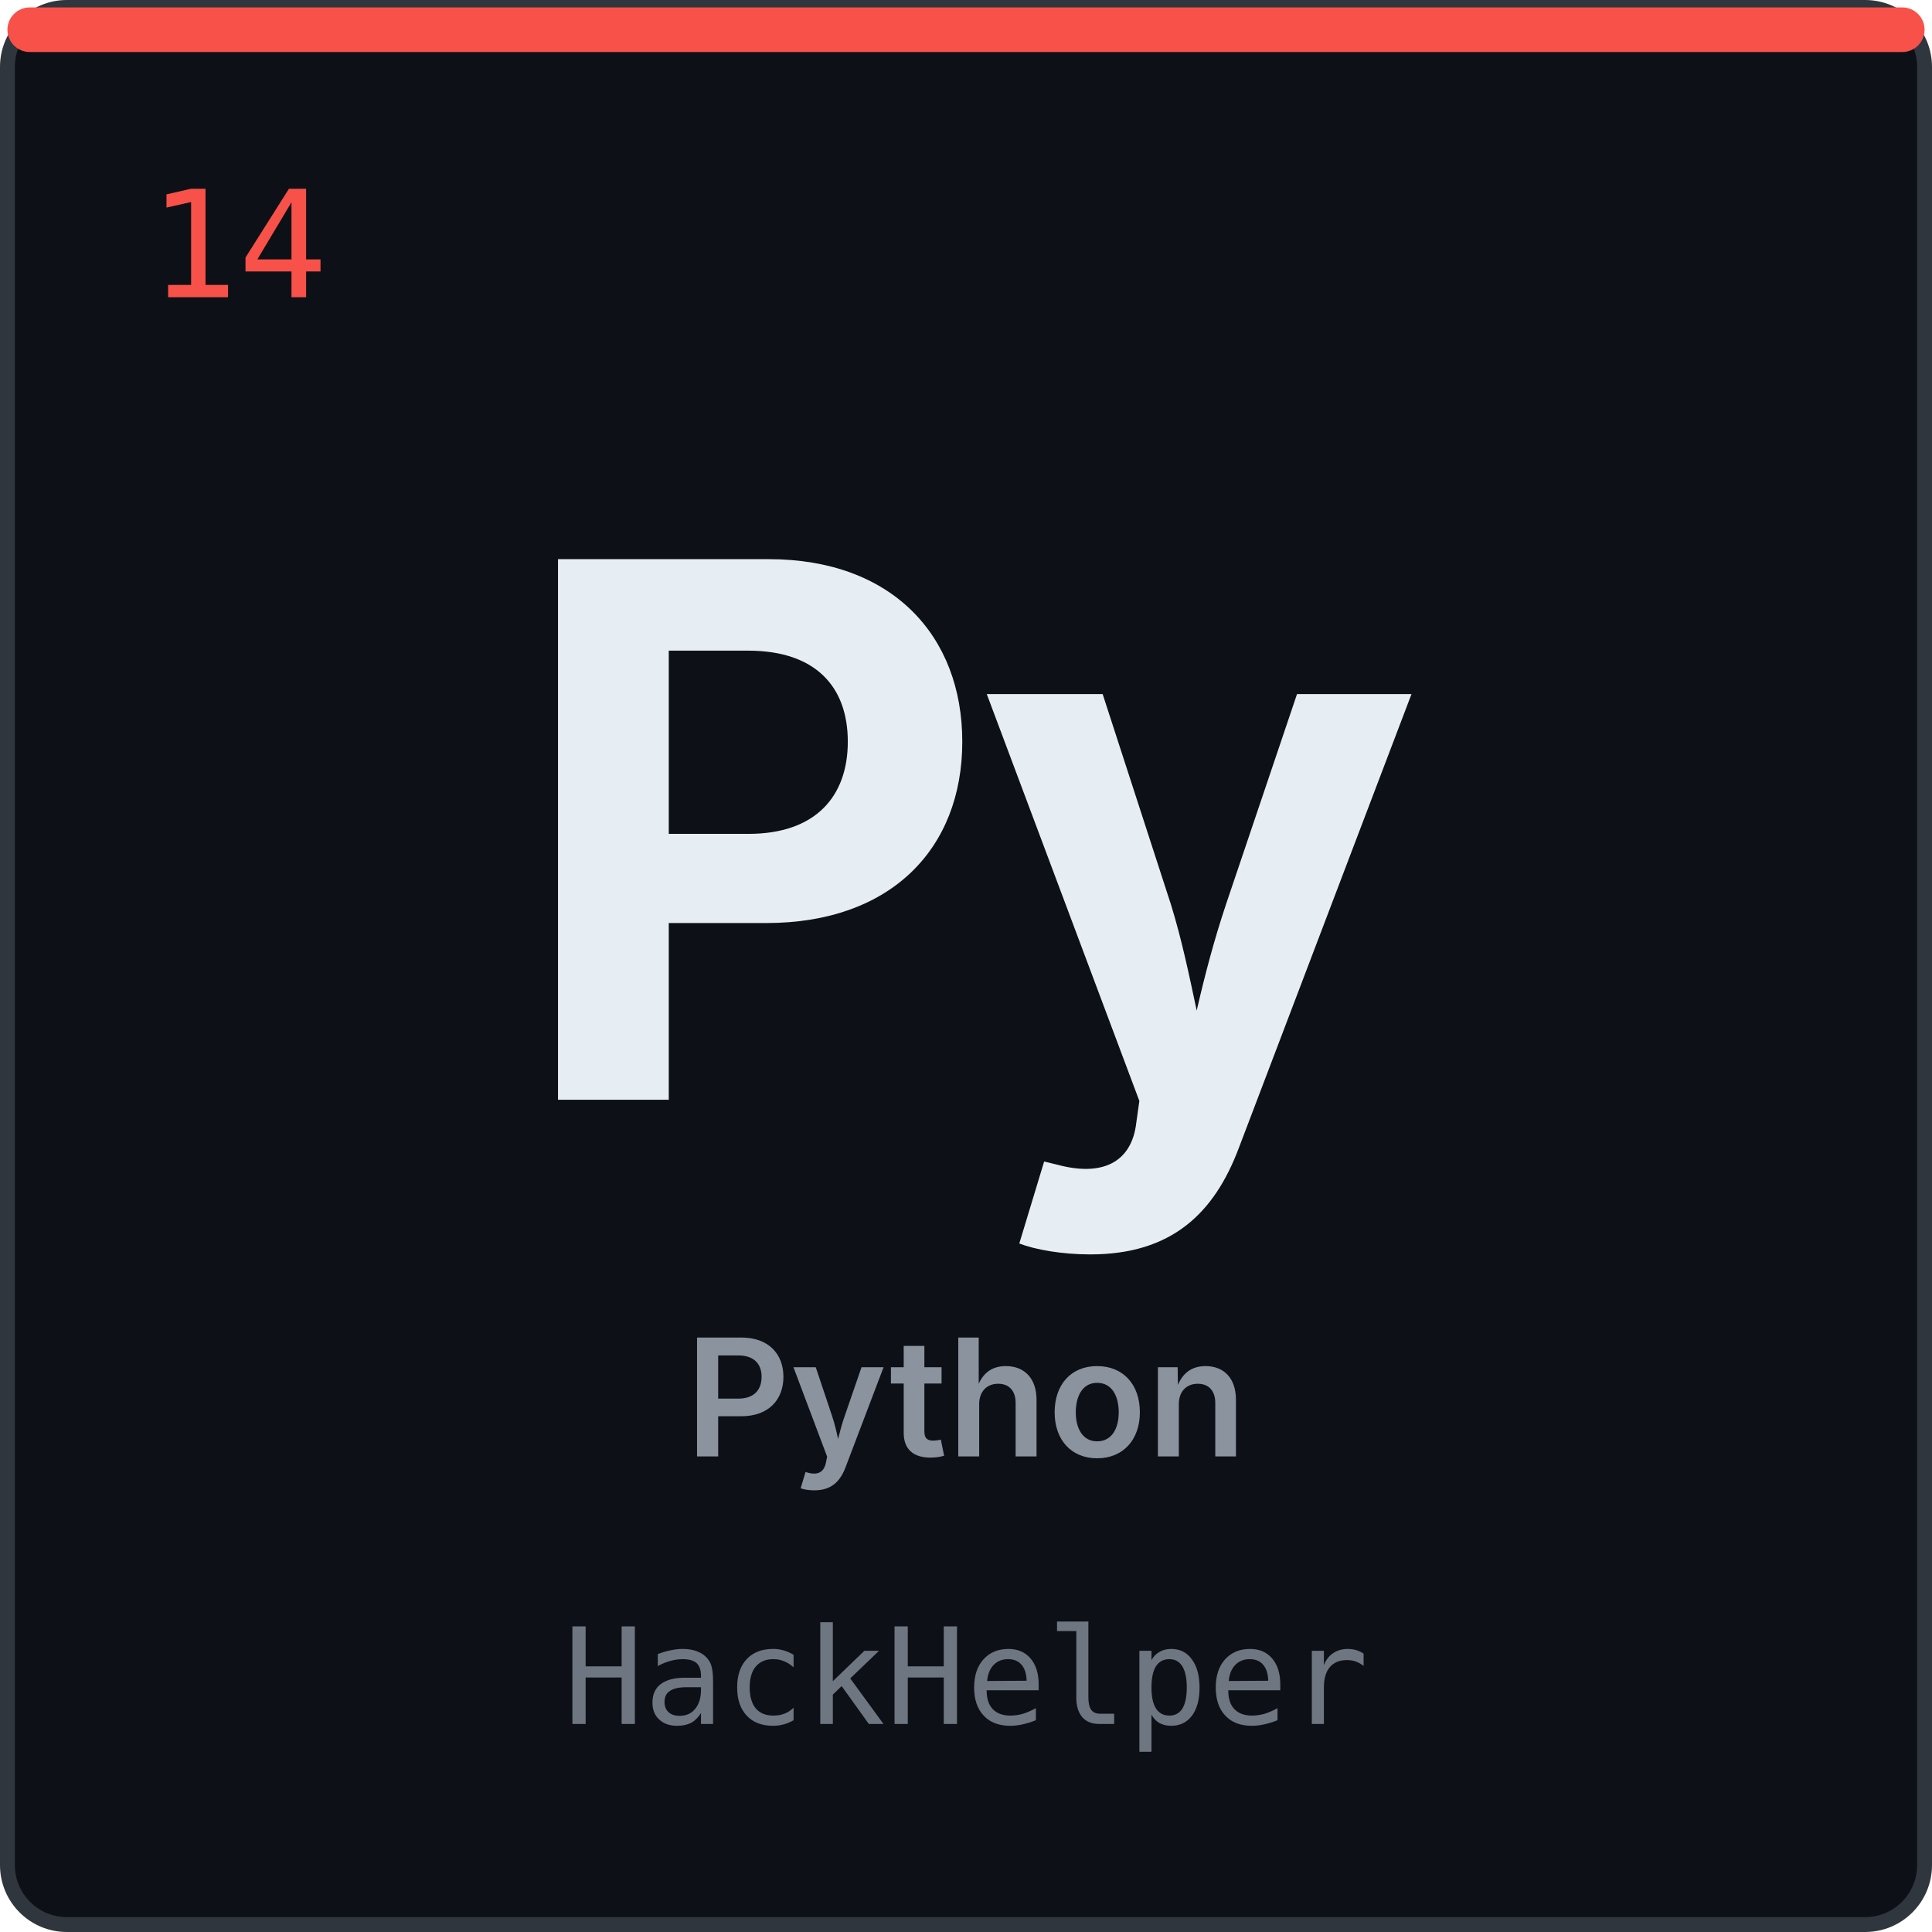
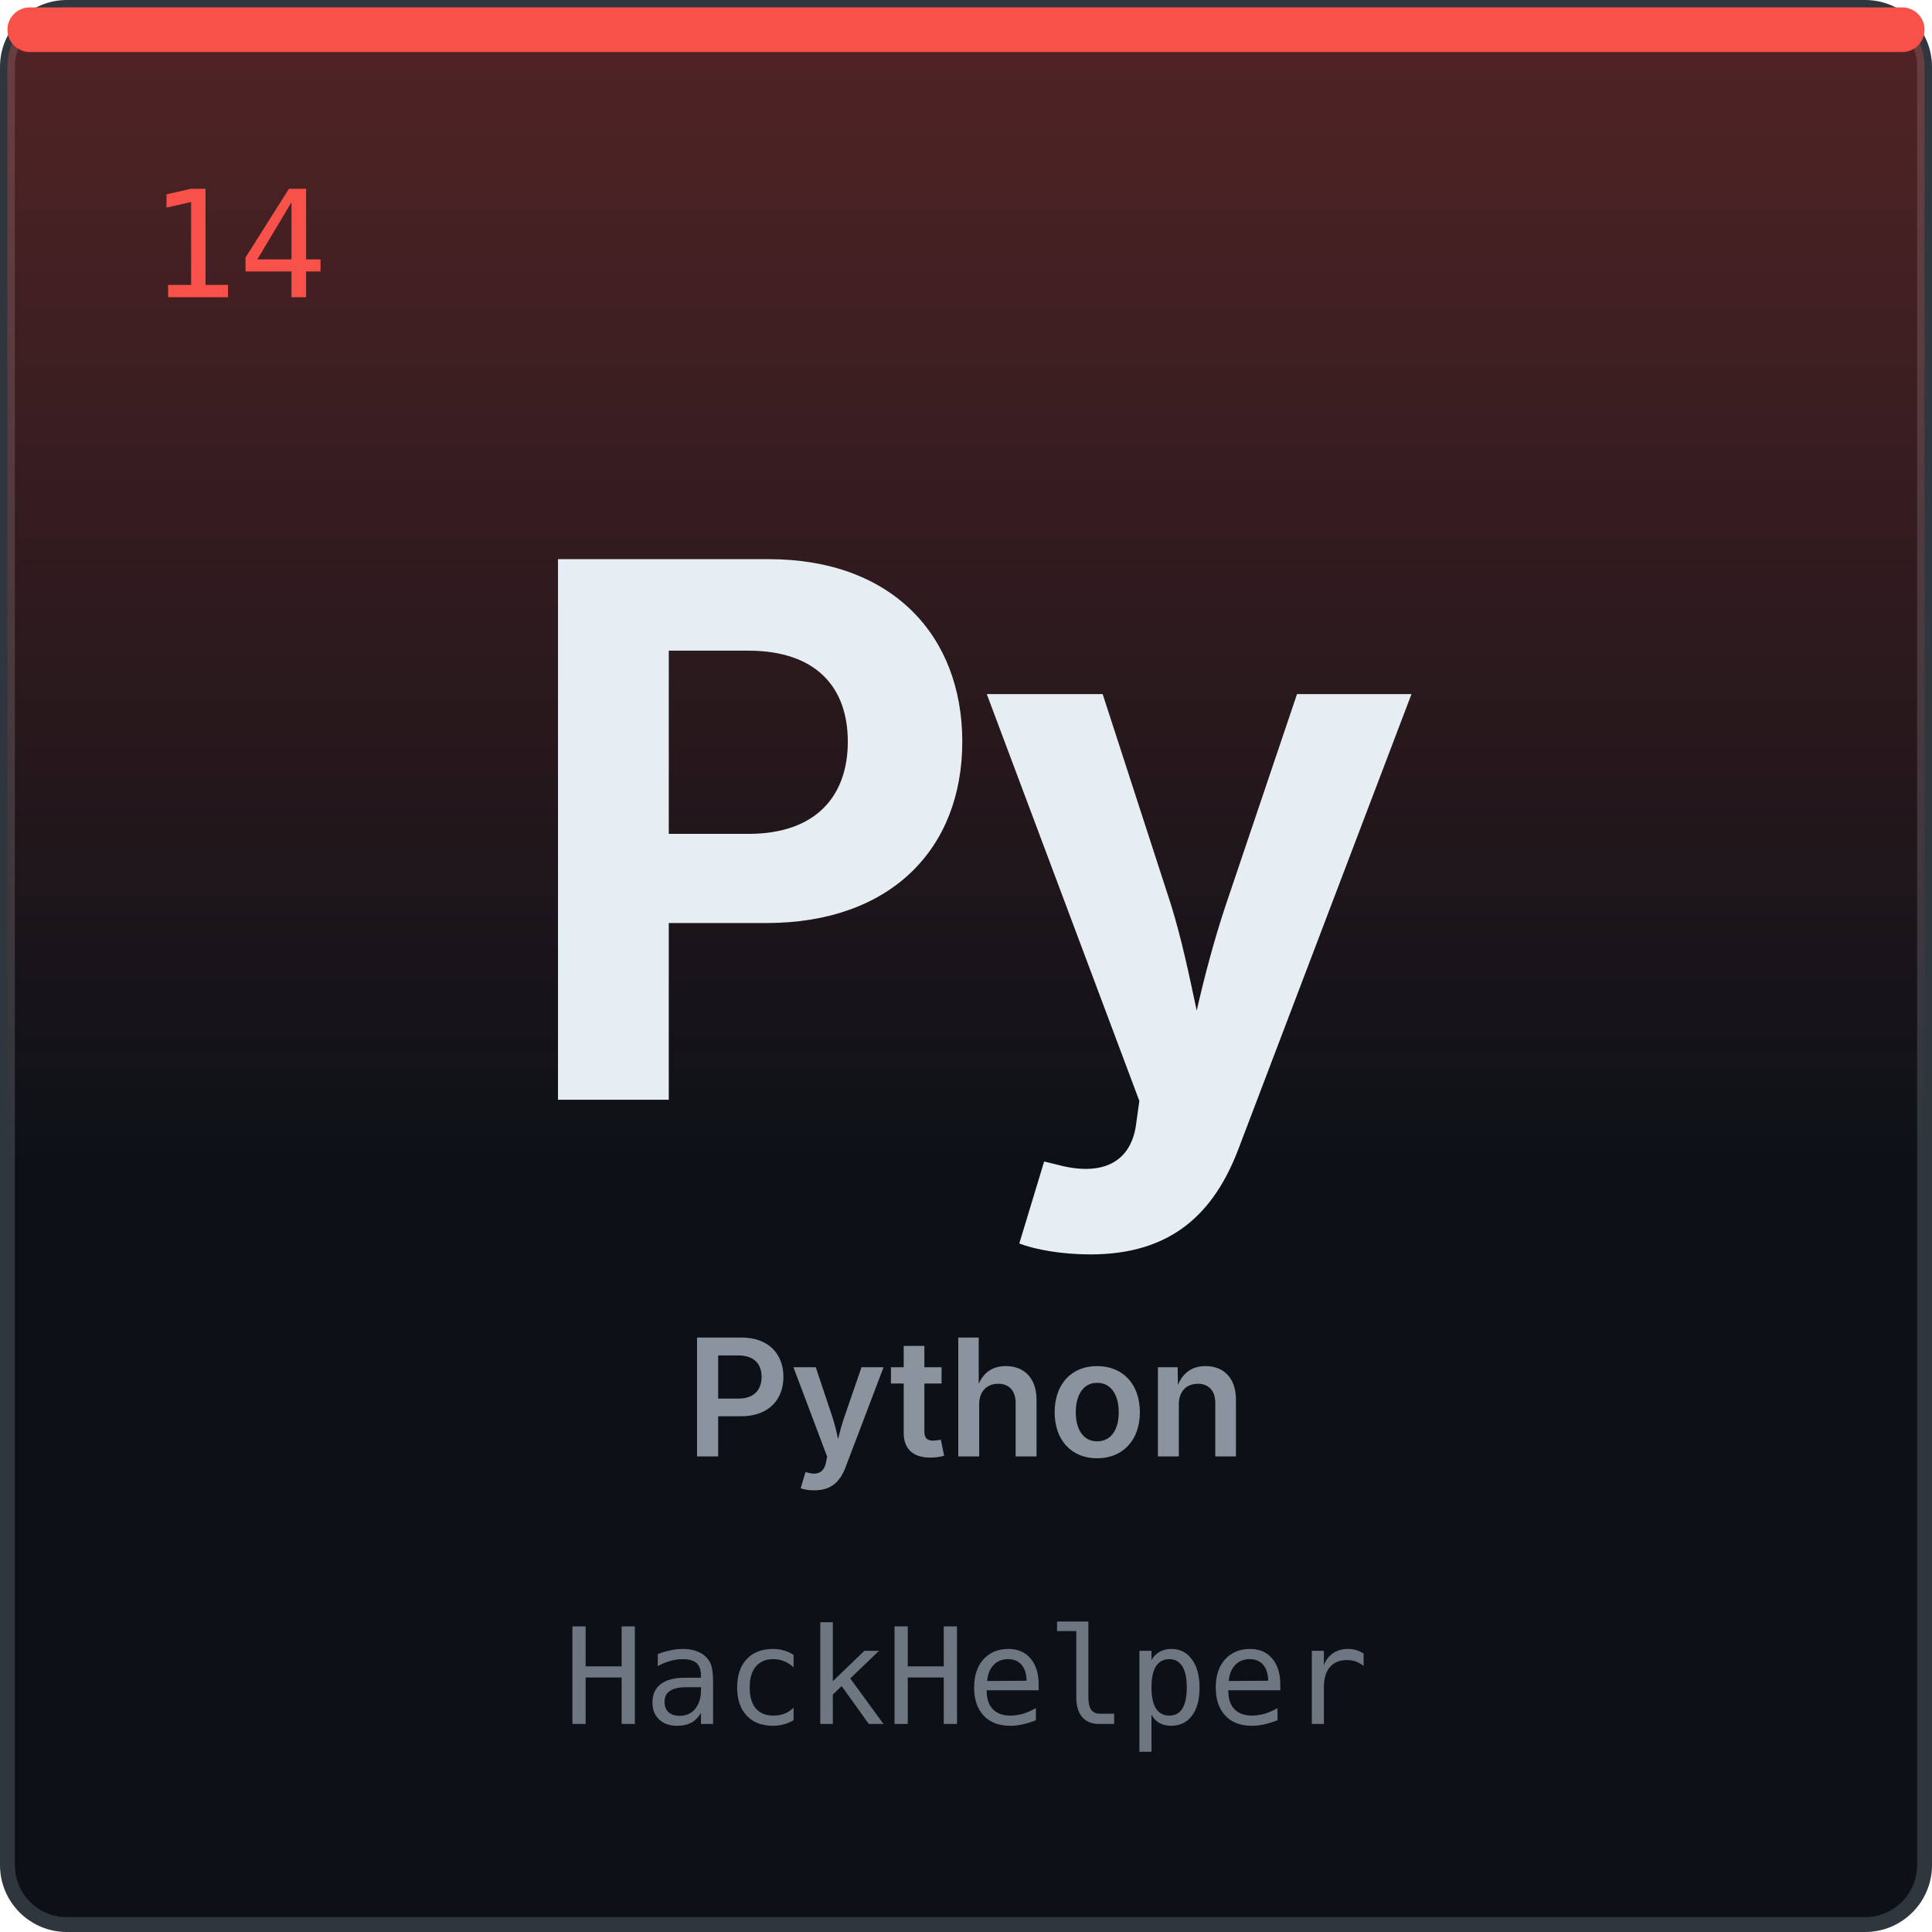
<svg xmlns="http://www.w3.org/2000/svg" width="130" height="130" viewBox="0 0 130 130" role="img" aria-label="14 Py Python HackHelper">
+   <defs>
+     <linearGradient id="g14" x1="0" y1="0" x2="0" y2="1">
+       <stop offset="0%" stop-color="#f85149" stop-opacity="0.3" />
+       <stop offset="60%" stop-color="#f85149" stop-opacity="0" />
+     </linearGradient>
+   </defs>
  <g opacity="1">
    <set attributeName="opacity" to="0" begin="0s" />
    <animate attributeName="opacity" from="0" to="1" begin="1.04s" dur="0.55s" fill="freeze" />
    <rect x="0.5" y="0.5" width="129" height="129" rx="4" fill="#0d1117" stroke="#30363d" stroke-width="1" />
+     <rect x="0.5" y="0.5" width="129" height="129" rx="4" fill="url(#g14)" />
    <rect x="0.5" y="0.5" width="129" height="3" rx="1.5" fill="#f85149">
      <animate attributeName="opacity" values="1;0.45;1" dur="4s" begin="-2.94s" repeatCount="indefinite" />
    </rect>
    <text x="10" y="20" font-family="ui-monospace, SFMono-Regular, Menlo, monospace" font-size="10" font-weight="500" fill="#f85149">14</text>
    <text x="65" y="74" font-family="-apple-system, BlinkMacSystemFont, Inter, system-ui, sans-serif" font-size="50" font-weight="700" fill="#e6edf3" text-anchor="middle" letter-spacing="-1">Py</text>
    <text x="65" y="98" font-family="-apple-system, BlinkMacSystemFont, Inter, system-ui, sans-serif" font-size="11" font-weight="600" fill="#8b949e" text-anchor="middle">Python</text>
    <text x="65" y="116" font-family="ui-monospace, SFMono-Regular, Menlo, monospace" font-size="9" fill="#6e7681" text-anchor="middle">HackHelper</text>
  </g>
</svg>
